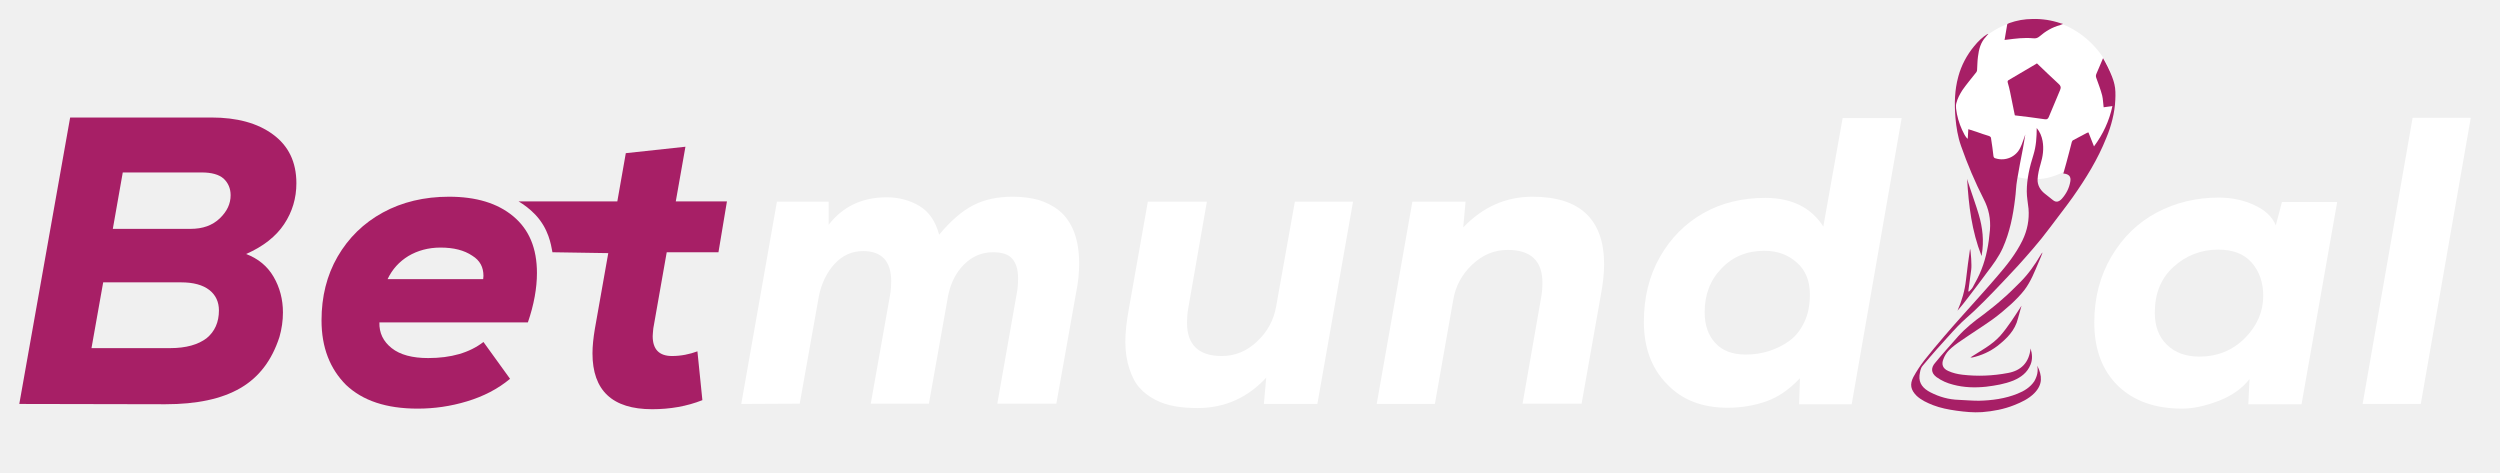
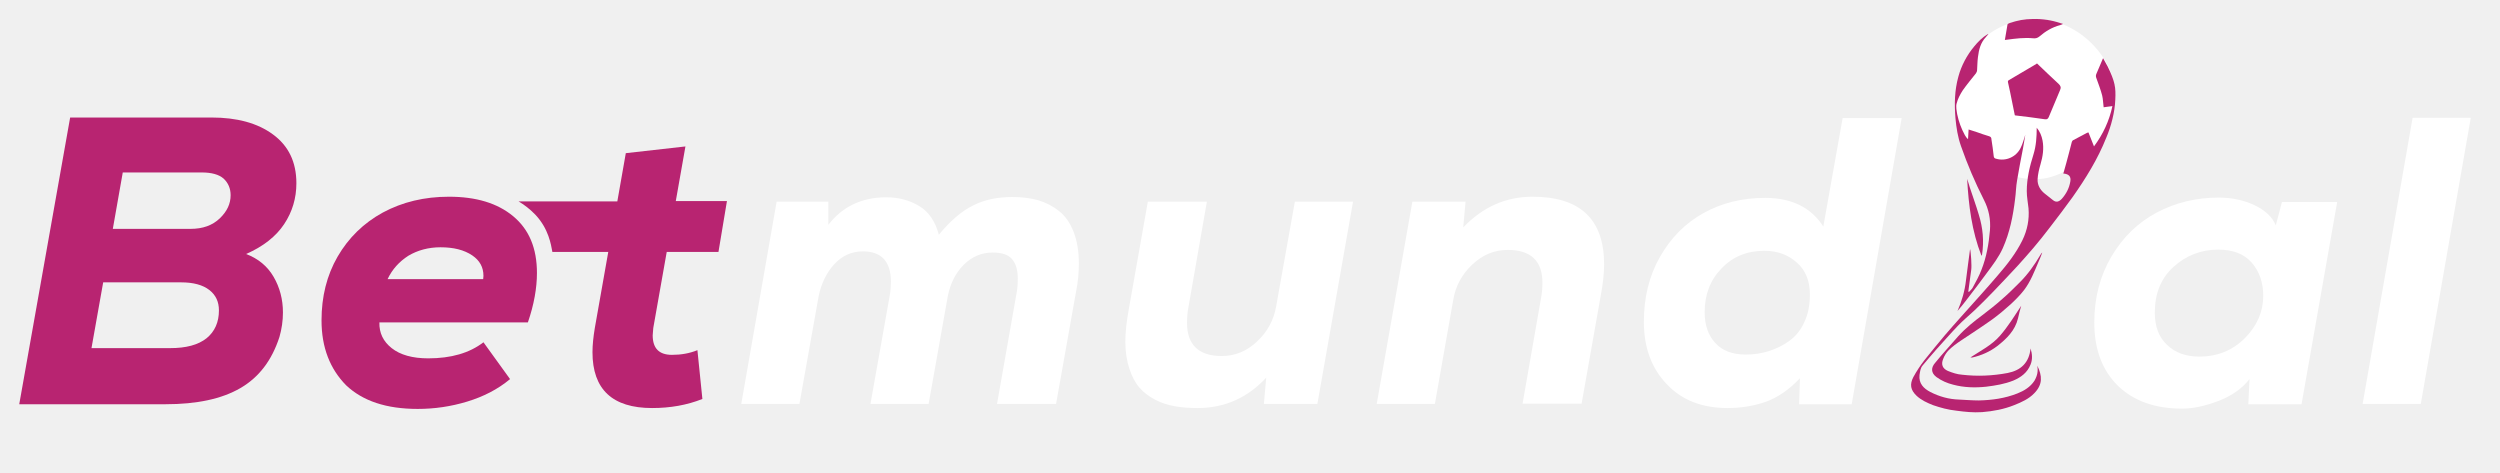
- <svg xmlns="http://www.w3.org/2000/svg" version="1.1" id="Layer_1" x="0px" y="0px" viewBox="0 0 855.3 161.7" style="enable-background:new 0 0 855.3 161.7;" xml:space="preserve">
+ <svg xmlns="http://www.w3.org/2000/svg" version="1.1" x="0px" y="0px" viewBox="0 0 855.3 161.7" style="enable-background:new 0 0 855.3 161.7;" xml:space="preserve">
  <style type="text/css">
- 	.st0{fill:#FFFFFF;}
- 	.st1{fill:#A71F66;}
+ 	.st0{display:none;}
+ 	.st1{fill:#FFFFFF;}
+ 	.st2{fill:#B82471;}
</style>
-   <g id="Layer_2_00000155113620984119043680000008053202778286079642_">
+   <g id="Layer_2" class="st0">
</g>
-   <g id="Layer_1_00000071548559276082159410000003773161567693376181_">
-     <path class="st0" d="M723.8,33.9c-0.4,8.8-12.3,27.4-27.4,27.4S669,49.1,669,33.9s12.3-27.4,27.4-27.4S724.4,20.8,723.8,33.9z" />
+   <g id="Layer_1">
+     <path class="st1" d="M723.8,33.9c-0.4,8.8-12.3,27.4-27.4,27.4s-27.4-12.3-27.4-27.4s12.3-27.4,27.4-27.4S724.4,20.7,723.8,33.9z" />
    <g>
-       <path class="st1" d="M6.6,138.2l17.4-98h48.3c8.8,0,15.8,1.9,21.1,5.8s8,9.4,8,16.7c0,5.1-1.4,9.8-4.2,14    c-2.8,4.2-7.1,7.6-13,10.2c4.2,1.6,7.3,4.2,9.4,7.8c2.1,3.6,3.2,7.7,3.2,12.2c0,2.8-0.4,5.6-1.2,8.4c-2.6,8-7,13.8-13.4,17.5    c-6.4,3.7-14.9,5.5-25.6,5.5L6.6,138.2L6.6,138.2z M31.3,119.1h26.9c5.5,0,9.6-1.2,12.5-3.4c2.8-2.3,4.2-5.5,4.2-9.5    c0-2.9-1.1-5.3-3.3-7s-5.4-2.6-9.6-2.6H35.3L31.3,119.1z M38.6,78.3h26.6c4.2,0,7.5-1.2,10-3.6s3.7-5,3.7-7.9    c0-2.3-0.8-4.2-2.4-5.7c-1.6-1.4-4.1-2.1-7.5-2.1H42L38.6,78.3z" />
-       <path class="st1" d="M110,109.6c0-8.1,1.8-15.4,5.5-21.8s8.9-11.5,15.5-15.1c6.6-3.6,14.2-5.4,22.6-5.4c9.3,0,16.6,2.2,22,6.7    c5.4,4.5,8.1,10.9,8.1,19.4c0,5.1-1,10.8-3.1,16.9h-50.8c-0.1,3.6,1.3,6.5,4.2,8.8c2.9,2.3,7.1,3.4,12.5,3.4    c7.8,0,14.1-1.8,18.9-5.5l9.1,12.6c-4.2,3.5-9.1,6-14.7,7.7c-5.6,1.7-11.2,2.5-16.9,2.5c-10.7,0-18.8-2.7-24.5-8.1    C112.9,126.2,110,118.9,110,109.6z M132.6,95.5h32.7c0-0.4,0.1-0.7,0.1-1.1c0-3-1.2-5.3-3.8-6.9c-2.8-1.9-6.4-2.8-10.9-2.8    c-4.1,0-7.8,1-11,2.9C136.6,89.5,134.2,92.1,132.6,95.5z" />
-       <path class="st1" d="M189,86.3c-0.5-2.7-1.3-8-5.8-12.8c-2-2.1-4.1-3.6-5.8-4.6c11.3,0,22.5,0,33.8,0l2.9-16.5l20.4-2.2l-3.3,18.7    h17.5l-2.9,17.4h-17.7l-4.6,26.1c-0.1,1.3-0.2,2.1-0.2,2.6c0,4.5,2.2,6.8,6.6,6.8c3.1,0,6-0.6,8.7-1.6l1.7,16.7    c-5.3,2.1-11,3.1-17.2,3.1c-13.6,0-20.4-6.4-20.4-19.1c0-2.5,0.3-5.3,0.8-8.3l4.6-26L189,86.3L189,86.3z" />
-       <path class="st0" d="M253.6,138.2L265.8,69h17.7v7.9c4.8-6.2,11.4-9.4,19.8-9.4c4.2,0,8,1,11.3,3s5.5,5.3,6.7,9.8    c3.9-4.7,7.8-8.1,11.7-10.1c3.9-2,8.4-2.9,13.5-2.9c3.3,0,6.2,0.4,8.8,1.1c2.6,0.8,5,2,7.1,3.7s3.8,4.1,5,7.1    c1.2,3.1,1.8,6.7,1.8,10.9c0,3.2-0.3,6.4-1,9.8l-6.8,38.2h-20.2l6.6-37.4c0.4-1.9,0.5-3.7,0.5-5.6c0-2.9-0.7-5.1-2-6.6    c-1.3-1.5-3.5-2.2-6.6-2.2c-3.8,0-7.1,1.4-9.9,4.2c-2.8,2.8-4.5,6.3-5.4,10.5l-6.6,37.1h-19.9l6.6-37.1c0.3-1.7,0.4-3.3,0.4-4.7    c0-6.9-3.2-10.4-9.6-10.4c-3.9,0-7.1,1.5-9.8,4.4c-2.7,3-4.4,6.6-5.3,10.8l-6.6,37L253.6,138.2L253.6,138.2z" />
-       <path class="st0" d="M385,116.9c0-3.1,0.4-6.9,1.2-11.2l6.5-36.7h20.2l-6.4,36.6c-0.3,1.8-0.4,3.3-0.4,4.8c0,7.6,4,11.4,11.9,11.4    c4.6,0,8.6-1.7,12.1-5s5.7-7.3,6.5-12l6.4-35.8h19.9l-12.2,69.2h-18.3l0.8-9c-6.4,6.9-14.2,10.4-23.5,10.4c-2.8,0-5.4-0.2-7.7-0.6    s-4.6-1.1-6.7-2.2c-2.1-1.1-3.9-2.4-5.4-4.1c-1.5-1.6-2.6-3.8-3.5-6.5C385.5,123.5,385,120.4,385,116.9z" />
-       <path class="st0" d="M471,138.2L483.2,69h18.2l-0.8,8.8c6.7-7,14.6-10.5,23.7-10.5c16.3,0,24.5,7.8,24.5,23.2    c0,3-0.4,6.6-1.2,10.9l-6.5,36.7h-20.2l6.4-36.6c0.3-1.7,0.4-3.3,0.4-4.7c0-7.6-4-11.3-11.9-11.3c-4.6,0-8.6,1.7-12.1,5    c-3.5,3.3-5.7,7.3-6.5,12l-6.3,35.7L471,138.2L471,138.2z" />
-       <path class="st0" d="M562.4,110.1c0-8.3,1.8-15.7,5.5-22.2c3.7-6.5,8.7-11.5,14.9-15s13.3-5.2,21.1-5.2c9.1,0,15.7,3.3,19.9,9.8    l6.6-37.1h20.2l-17.1,97.9h-18l0.3-8.9c-3.7,3.9-7.5,6.5-11.5,7.9c-4,1.4-8.4,2.2-13.2,2.2c-8.8,0-15.7-2.7-20.8-8.1    C565,126,562.4,118.9,562.4,110.1z M583.2,106.8c0,4.4,1.2,7.9,3.6,10.5c2.4,2.7,5.9,4,10.5,4c2.8,0,5.4-0.4,7.9-1.2    c2.5-0.8,4.8-1.9,7-3.5c2.1-1.5,3.8-3.7,5.1-6.4s1.9-5.9,1.9-9.5c0-4.6-1.5-8.3-4.5-10.9c-3-2.7-6.7-4-11.1-4    c-5.9,0-10.8,2-14.6,6C585.1,95.8,583.2,100.8,583.2,106.8z" />
-       <path class="st0" d="M716.5,110.3c0-8.5,2-16,5.9-22.6s9.1-11.6,15.5-15s13.5-5.1,21.2-5.1c4.5,0,8.6,0.9,12.2,2.6    c3.7,1.7,6.1,4,7.3,6.9l2.1-8h18.9l-12.2,69.2h-18.2l0.4-8.6c-2.6,3.3-6.2,5.8-10.7,7.5c-4.5,1.7-8.6,2.6-12.4,2.6    c-9.2,0-16.5-2.6-21.9-7.8C719.2,126.7,716.5,119.5,716.5,110.3z M737.2,107c0,4.7,1.4,8.3,4.2,11s6.5,4,11,4    c6.2,0,11.4-2.1,15.6-6.3c4.2-4.2,6.3-9.1,6.3-14.5c0-4.5-1.3-8.3-3.9-11.3c-2.6-3-6.4-4.5-11.5-4.5c-5.9,0-11,2-15.3,5.9    C739.3,95.2,737.2,100.4,737.2,107z" />
-       <path class="st0" d="M808.3,138.2l17.1-97.9h19.9l-17.1,97.9H808.3z" />
+       <path class="st2" d="M6.6,138.2l17.4-98h48.3c8.8,0,15.8,1.9,21.1,5.8s8,9.4,8,16.7c0,5.1-1.4,9.8-4.2,14    c-2.8,4.2-7.1,7.6-13,10.2c4.2,1.6,7.3,4.2,9.4,7.8c2.1,3.6,3.2,7.7,3.2,12.2c0,2.8-0.4,5.6-1.2,8.4c-2.6,8-7,13.8-13.4,17.5    c-6.4,3.7-14.9,5.5-25.6,5.5H6.6z M31.3,119.1h26.9c5.5,0,9.6-1.1,12.5-3.4c2.8-2.3,4.2-5.5,4.2-9.5c0-3-1.1-5.3-3.3-7    s-5.4-2.6-9.6-2.6H35.3L31.3,119.1z M38.6,78.3h26.6c4.2,0,7.5-1.2,10-3.6c2.5-2.4,3.7-5,3.7-7.9c0-2.3-0.8-4.2-2.4-5.7    c-1.6-1.4-4.1-2.1-7.5-2.1H42L38.6,78.3z" />
+       <path class="st2" d="M110,109.6c0-8.1,1.8-15.4,5.5-21.8c3.7-6.4,8.9-11.5,15.5-15.1c6.7-3.6,14.2-5.4,22.6-5.4    c9.3,0,16.6,2.2,22,6.7c5.4,4.5,8.1,10.9,8.1,19.4c0,5.1-1,10.8-3.1,16.9h-50.8c-0.1,3.6,1.3,6.5,4.2,8.8    c2.9,2.3,7.1,3.5,12.5,3.5c7.8,0,14.1-1.8,18.9-5.5l9.1,12.6c-4.2,3.5-9.1,6-14.7,7.7c-5.6,1.7-11.2,2.5-16.9,2.5    c-10.7,0-18.8-2.7-24.5-8.1C112.9,126.2,110,118.9,110,109.6z M132.6,95.5h32.7c0-0.4,0.1-0.7,0.1-1.1c0-3-1.3-5.3-3.8-7    c-2.8-1.9-6.4-2.8-10.9-2.8c-4.1,0-7.8,1-11,2.9C136.6,89.5,134.2,92.1,132.6,95.5z" />
+       <path class="st2" d="M189,86.3c-0.5-2.7-1.3-8-5.8-12.8c-2-2.1-4.1-3.6-5.8-4.6c11.3,0,22.5,0,33.8,0l2.9-16.5l20.4-2.3l-3.3,18.7    h17.5l-2.9,17.4h-17.7l-4.6,26c-0.1,1.3-0.2,2.1-0.2,2.5c0,4.5,2.2,6.7,6.6,6.7c3.1,0,6-0.5,8.7-1.6l1.7,16.7    c-5.3,2.1-11,3.1-17.2,3.1c-13.6,0-20.4-6.4-20.4-19.1c0-2.5,0.3-5.3,0.8-8.3l4.6-26H189z" />
+       <path class="st1" d="M253.6,138.2L265.7,69h17.7v7.9c4.8-6.2,11.4-9.4,19.8-9.4c4.2,0,8,1,11.3,3c3.3,2,5.5,5.3,6.7,9.8    c3.9-4.7,7.8-8.1,11.7-10c3.9-2,8.4-2.9,13.5-2.9c3.3,0,6.2,0.4,8.8,1.1c2.6,0.8,5,2,7.1,3.7c2.2,1.7,3.8,4.1,5,7.1    c1.2,3.1,1.8,6.7,1.8,10.9c0,3.2-0.3,6.4-1,9.8l-6.8,38.2h-20.2l6.6-37.4c0.4-1.9,0.5-3.7,0.5-5.6c0-2.9-0.7-5.1-2-6.6    c-1.3-1.5-3.5-2.2-6.6-2.2c-3.8,0-7.1,1.4-9.9,4.2c-2.8,2.8-4.5,6.3-5.4,10.5l-6.6,37.1h-19.9l6.6-37.1c0.3-1.7,0.4-3.3,0.4-4.7    c0-6.9-3.2-10.4-9.6-10.4c-3.9,0-7.1,1.5-9.8,4.4c-2.7,3-4.4,6.6-5.3,10.8l-6.6,37H253.6z" />
+       <path class="st1" d="M385,116.9c0-3.1,0.4-6.9,1.2-11.2l6.5-36.7h20.2l-6.4,36.6c-0.3,1.7-0.4,3.3-0.4,4.8c0,7.6,4,11.4,11.9,11.4    c4.6,0,8.6-1.7,12.1-5c3.5-3.3,5.7-7.3,6.5-12l6.4-35.8h19.9l-12.2,69.2h-18.3l0.8-9c-6.4,6.9-14.2,10.4-23.5,10.4    c-2.8,0-5.4-0.2-7.7-0.6s-4.6-1.1-6.7-2.2c-2.1-1.1-3.9-2.4-5.4-4.1c-1.5-1.7-2.6-3.8-3.5-6.5C385.5,123.5,385,120.4,385,116.9z" />
+       <path class="st1" d="M471,138.2L483.2,69h18.2l-0.8,8.8c6.7-7,14.6-10.5,23.7-10.5c16.3,0,24.5,7.7,24.5,23.2    c0,3-0.4,6.6-1.2,10.9l-6.5,36.7h-20.2l6.4-36.6c0.3-1.7,0.4-3.3,0.4-4.7c0-7.6-4-11.3-11.9-11.3c-4.6,0-8.6,1.7-12.1,5    c-3.5,3.3-5.7,7.3-6.5,12l-6.3,35.7H471z" />
+       <path class="st1" d="M562.4,110.1c0-8.3,1.8-15.7,5.5-22.2c3.7-6.5,8.6-11.5,14.9-15c6.3-3.5,13.3-5.2,21.1-5.2    c9.1,0,15.7,3.3,19.9,9.8l6.6-37.1h20.2l-17.1,97.9h-18l0.3-8.9c-3.7,3.9-7.5,6.5-11.5,8c-4,1.4-8.4,2.2-13.2,2.2    c-8.8,0-15.7-2.7-20.8-8.1C565,126,562.4,118.9,562.4,110.1z M583.2,106.8c0,4.4,1.2,7.9,3.6,10.5c2.4,2.7,5.9,4,10.5,4    c2.8,0,5.4-0.4,7.9-1.2c2.5-0.8,4.8-1.9,7-3.5c2.1-1.5,3.9-3.7,5.1-6.4c1.3-2.7,1.9-5.9,1.9-9.5c0-4.6-1.5-8.3-4.5-10.9    c-3-2.7-6.7-4-11.1-4c-5.9,0-10.8,2-14.6,6C585.1,95.8,583.2,100.8,583.2,106.8z" />
+       <path class="st1" d="M716.5,110.3c0-8.5,2-16,5.9-22.6c3.9-6.6,9.1-11.6,15.5-15s13.5-5.1,21.2-5.1c4.5,0,8.6,0.9,12.2,2.6    c3.6,1.7,6.1,4,7.3,6.9l2.1-8h18.9l-12.2,69.2h-18.2l0.4-8.6c-2.6,3.3-6.2,5.8-10.7,7.5c-4.5,1.7-8.6,2.6-12.4,2.6    c-9.2,0-16.5-2.6-21.9-7.8C719.2,126.7,716.5,119.5,716.5,110.3z M737.2,107c0,4.7,1.4,8.4,4.2,11c2.8,2.7,6.5,4,11,4    c6.2,0,11.4-2.1,15.6-6.3c4.2-4.2,6.3-9.1,6.3-14.5c0-4.5-1.3-8.3-3.9-11.3c-2.6-3-6.4-4.5-11.5-4.5c-5.9,0-11,2-15.3,5.9    C739.3,95.2,737.2,100.4,737.2,107z" />
+       <path class="st1" d="M808.3,138.2l17.1-97.9h19.9l-17.1,97.9H808.3z" />
    </g>
    <g>
-       <path class="st1" d="M697,125.1c1.7,3.5,1.9,6.4-1,9.4c-2,2-4.4,3.1-6.9,4.1c-3.5,1.4-7.2,2.1-11,2.4c-3,0.2-5.9-0.1-8.8-0.5    c-2.8-0.4-5.4-0.9-8-1.9c-2-0.8-4-1.7-5.6-3.2c-2-2-2.4-3.9-1.1-6.4c1.1-2,2.4-4,3.8-5.8c2.2-2.8,4.5-5.5,6.8-8.2    c1.9-2.2,3.8-4.4,5.7-6.5c2.3-2.6,4.6-5.1,6.8-7.6c1.9-2.1,3.8-4.3,5.7-6.5c3.2-3.7,6.3-7.6,8.5-12.1c1.7-3.5,2.4-7.1,2.1-10.9    c-0.2-2-0.6-3.9-0.6-5.9c0-4.3,1-8.5,2.3-12.6c0.9-2.9,1.1-6,1.1-9.1c1.1,1.3,1.7,2.8,2,4.4c0.5,2.7,0.1,5.4-0.7,8    c-0.5,1.7-0.9,3.4-1,5.1c-0.1,2,0.9,3.7,2.4,4.9c1,0.8,1.9,1.5,2.9,2.3c1,0.8,2,0.6,3-0.5c1.5-1.7,2.5-3.6,2.9-5.9    c0.3-1.7-0.5-2.5-2.1-2.7c-0.1,0-0.2,0-0.3,0c0.7-2.5,1.4-4.9,2-7.3c0.3-1.2,0.6-2.3,0.9-3.5c0.1-0.2,0.2-0.5,0.4-0.6    c1.6-0.9,3.3-1.7,4.9-2.6c0.1,0,0.2,0,0.4-0.1c0.6,1.5,1.2,3,1.9,4.8c3.1-4.2,5.2-8.7,6.3-13.8c-1.1,0.1-2,0.3-3,0.4    c-0.2-1.4-0.2-2.8-0.5-4c-0.5-2-1.3-4-2-6c-0.2-0.5-0.2-0.9,0-1.4c0.8-1.8,1.5-3.5,2.3-5.4c0.5,1,1.1,1.9,1.6,3    c2.5,5.1,2.8,7.2,2.6,11.3c-0.2,4.3-1.4,9-3.1,13c-2.9,7.3-7,13.9-11.5,20.3c-2.5,3.5-5.2,6.9-7.8,10.4c-1.8,2.4-3.7,4.8-5.7,7.1    c-1.7,2-3.5,4-5.2,5.9c-2.7,2.9-5.4,5.8-8.2,8.7c-2.2,2.3-4.4,4.5-6.7,6.7c-1.9,1.8-3.9,3.4-5.7,5.3c-2.5,2.6-4.8,5.3-7.2,7.9    c-1.6,1.8-3.2,3.7-4.8,5.6c-0.8,0.9-0.9,2.1-1.1,3.3c-0.3,2.9,1.4,4.6,3.7,5.8c3.1,1.6,6.3,2.5,9.8,2.6c2.3,0.1,4.5,0.3,6.8,0.3    c4.5-0.1,9-0.7,13.2-2.4c2.3-0.9,4.4-2.2,5.8-4.3C697.1,128.4,697.3,126.9,697,125.1z" />
-       <path class="st1" d="M680.3,11.6c-0.4,0.4-0.7,0.7-0.9,1c-1.8,1.9-2.4,4.3-2.7,6.8c-0.2,1.5-0.2,3-0.3,4.5c0,0.4-0.2,0.8-0.5,1.1    c-1.5,1.9-3.1,3.8-4.5,5.8c-0.9,1.4-1.7,2.9-2.1,4.5c-0.3,1.1,0,2.5,0.2,3.7c0.5,2.5,1.4,4.9,2.6,7.1c0.3,0.5,0.6,1,1.1,1.4    c0.1-1.1,0.1-2.1,0.2-3.3c1,0.3,1.8,0.6,2.8,0.9c1.4,0.5,2.8,1,4.2,1.4c0.6,0.2,0.8,0.5,0.8,1c0.3,2,0.6,3.9,0.8,5.9    c0.1,0.5,0.3,0.7,0.8,0.8c3.3,1,6.9-0.5,8.4-3.7c0.7-1.4,1.1-2.9,1.7-4.5c-0.3,1.6-0.5,3.2-0.8,4.7c-0.7,3.6-1.4,7.2-2,10.8    c-0.4,2.2-0.4,4.4-0.7,6.5c-0.7,5.8-1.8,11.4-4.2,16.8c-1.4,3.1-3.4,5.8-5.4,8.4c-2.1,2.8-4.2,5.7-6.4,8.5    c-1.2,1.6-2.4,3.1-3.7,4.6c1.5-3.4,2.5-6.9,2.9-10.5s0.9-7.3,1.4-10.7c0.3,1,0.6,5.8,0.4,7.1c-0.3,2.5-0.7,4.9-1,7.4    c0.1,0.1,0.1,0.1,0.2,0.2c0.4-0.5,1-0.9,1.3-1.5c1.1-2,2.2-4,3-6.1c1.7-4.3,2.5-8.8,2.9-13.5c0.3-3.8-0.4-7.2-2.1-10.5    c-3-5.9-5.6-12-7.8-18.3c-1.1-3.1-1.6-6.3-1.9-9.6c-0.4-4.9-0.3-9.5,1-14.2c1-3.7,2.9-7.3,5.4-10.3c1.3-1.6,2.8-3.1,4.6-4.2    C680,11.8,680,11.8,680.3,11.6z" />
-       <path class="st1" d="M694.7,119.2c0.6,2,0.7,3.8,0,5.5c-1.1,2.8-3.3,4.4-5.9,5.5c-3,1.2-6.1,1.7-9.3,2.1    c-3.8,0.4-7.6,0.3-11.3-0.7c-2-0.5-3.9-1.3-5.7-2.6c-2-1.5-1.8-3.3-0.5-4.8c2.5-3.1,5.2-6,7.8-9c2.6-2.9,5.6-5.3,8.8-7.6    c2.2-1.7,4.4-3.4,6.5-5.3c2.1-1.8,4.1-3.8,6-5.7c2.8-2.8,5-5.9,7-9.3c0.2-0.3,0.4-0.7,0.7-0.9c-0.4,1.1-0.8,2.1-1.3,3.2    c-1.4,3.3-2.7,6.7-4.9,9.6c-1.3,1.7-2.9,3.3-4.5,4.8c-2,1.8-4.1,3.6-6.3,5.2c-3.5,2.5-7.2,4.8-10.8,7.3c-1.5,1-3,2.1-4.2,3.3    c-0.8,0.8-1.5,1.9-1.9,3c-0.8,1.9-0.2,3.3,1.6,4.1c1.5,0.7,3.2,1.1,4.9,1.3c2.6,0.3,5.2,0.4,7.7,0.3c2.7-0.1,5.3-0.4,7.9-0.9    C691.4,126.8,694.2,124.1,694.7,119.2z" />
-       <path class="st1" d="M696.9,21.7c2.5,2.4,4.9,4.7,7.4,7c0.7,0.6,0.9,1.2,0.5,2.1c-1.3,3.1-2.6,6.2-3.9,9.3    c-0.3,0.6-0.6,0.8-1.3,0.7c-3.3-0.5-6.7-0.9-10-1.3c-0.1,0-0.2,0-0.3-0.1c-0.5-2.6-1.1-5.3-1.6-7.9c-0.2-1.1-0.5-2.1-0.8-3.2    c-0.1-0.4-0.1-0.7,0.3-0.9c3.2-1.9,6.4-3.8,9.5-5.6C696.8,21.7,696.8,21.7,696.9,21.7z" />
-       <path class="st1" d="M705.8,8.2c-0.4,0.1-0.7,0.3-1,0.4c-2.7,0.7-5,2.1-7.1,3.9c-0.6,0.5-1.2,0.7-2.1,0.6    c-3.1-0.3-6.1,0.1-9.2,0.5c-0.2,0-0.3,0-0.6,0.1c0.3-1.8,0.6-3.6,0.9-5.3c0-0.2,0.4-0.4,0.7-0.5c2.5-0.9,5.2-1.4,7.9-1.4    c3.4-0.1,6.6,0.4,9.8,1.5C705.4,8,705.5,8.1,705.8,8.2z" />
-       <path class="st1" d="M677.9,87.5c-3.3-8.4-4.4-17.2-4.9-26.3c0.3,1.1,0.6,2,0.9,2.9c1,3.1,2.2,6.3,3.1,9.4c1.3,4.4,1.8,9,1,13.6    C678.1,87.3,678,87.3,677.9,87.5z" />
-       <path class="st1" d="M674.1,122.3c3.5-2.3,7.3-4.2,10.2-7.4c2.8-3.2,5-6.8,7.3-10.3c-0.4,1.4-0.8,2.9-1.2,4.3    c-1,4.2-3.9,7-7.1,9.5c-2.5,1.9-5.4,3.2-8.5,3.9C674.5,122.3,674.3,122.3,674.1,122.3z" />
+       <path class="st2" d="M697,125.1c1.7,3.5,1.9,6.4-1,9.4c-1.9,2-4.4,3.1-6.9,4.1c-3.5,1.4-7.2,2.1-11,2.4c-3,0.2-5.9-0.1-8.8-0.5    c-2.8-0.3-5.4-1-8-1.9c-2-0.8-4-1.7-5.6-3.2c-2.1-2-2.4-3.9-1.1-6.4c1.1-2,2.4-4,3.8-5.8c2.2-2.8,4.5-5.5,6.8-8.3    c1.9-2.2,3.8-4.4,5.7-6.5c2.3-2.6,4.6-5.1,6.8-7.6c1.9-2.1,3.8-4.3,5.7-6.5c3.2-3.7,6.3-7.6,8.5-12.1c1.7-3.5,2.4-7.1,2.1-10.9    c-0.2-2-0.6-3.9-0.6-5.9c0-4.3,1-8.5,2.3-12.6c0.9-2.9,1.1-5.9,1.1-9.1c1.1,1.3,1.7,2.8,2,4.4c0.5,2.7,0.1,5.4-0.7,8.1    c-0.5,1.7-0.9,3.4-1,5.1c-0.1,2,0.9,3.7,2.4,4.9c1,0.8,1.9,1.5,2.9,2.3c1,0.8,2,0.6,3-0.5c1.5-1.7,2.5-3.6,2.9-5.9    c0.3-1.7-0.5-2.5-2.1-2.7c-0.1,0-0.2,0-0.3,0c0.7-2.5,1.4-4.9,2-7.3c0.3-1.2,0.6-2.3,0.9-3.5c0.1-0.2,0.2-0.5,0.4-0.6    c1.6-0.9,3.3-1.7,4.9-2.6c0.1,0,0.2,0,0.4-0.1c0.6,1.5,1.2,3,1.9,4.8c3.1-4.2,5.2-8.7,6.3-13.8c-1.1,0.1-2,0.3-3,0.4    c-0.2-1.4-0.2-2.8-0.5-4c-0.5-2-1.3-4-2-6c-0.2-0.5-0.2-0.9,0-1.4c0.8-1.8,1.5-3.6,2.3-5.4c0.5,1,1.1,1.9,1.6,2.9    c2.5,5.1,2.8,7.2,2.6,11.3c-0.2,4.3-1.4,9-3.1,13c-2.9,7.3-7,13.9-11.5,20.3c-2.5,3.5-5.2,7-7.8,10.4c-1.8,2.4-3.7,4.7-5.7,7.1    c-1.7,2-3.5,4-5.2,5.9c-2.7,2.9-5.4,5.8-8.2,8.7c-2.2,2.3-4.4,4.5-6.7,6.7c-1.9,1.8-3.9,3.4-5.7,5.3c-2.5,2.6-4.8,5.3-7.2,7.9    c-1.6,1.8-3.2,3.7-4.8,5.6c-0.8,0.9-0.9,2.1-1.1,3.3c-0.3,2.9,1.4,4.6,3.7,5.8c3.1,1.6,6.4,2.5,9.8,2.6c2.3,0.1,4.5,0.3,6.8,0.3    c4.5-0.1,8.9-0.7,13.2-2.4c2.3-0.9,4.4-2.2,5.8-4.3C697.1,128.4,697.3,126.9,697,125.1z" />
+       <path class="st2" d="M680.3,11.7c-0.4,0.4-0.7,0.7-0.9,1c-1.8,1.9-2.4,4.3-2.7,6.8c-0.2,1.5-0.2,3-0.3,4.5c0,0.4-0.2,0.8-0.4,1.1    c-1.5,1.9-3.1,3.8-4.5,5.8c-0.9,1.4-1.7,2.9-2.1,4.5c-0.3,1.1,0,2.5,0.2,3.7c0.5,2.5,1.4,4.9,2.6,7.1c0.3,0.5,0.6,1,1.1,1.4    c0.1-1.1,0.1-2.1,0.2-3.3c1,0.3,1.9,0.6,2.8,0.9c1.4,0.5,2.8,1,4.2,1.4c0.6,0.2,0.8,0.5,0.8,1c0.3,2,0.6,3.9,0.8,5.9    c0.1,0.5,0.3,0.7,0.8,0.8c3.3,1,6.9-0.6,8.4-3.7c0.7-1.4,1.1-2.9,1.6-4.5c-0.3,1.6-0.5,3.2-0.8,4.7c-0.7,3.6-1.4,7.2-2,10.8    c-0.4,2.2-0.4,4.4-0.7,6.5c-0.7,5.8-1.8,11.4-4.2,16.8c-1.4,3.1-3.4,5.7-5.4,8.4c-2.1,2.8-4.2,5.7-6.4,8.5    c-1.2,1.6-2.4,3.1-3.7,4.6c1.5-3.4,2.5-6.9,2.9-10.5c0.5-3.6,0.9-7.3,1.4-10.7c0.3,1,0.6,5.8,0.4,7.1c-0.3,2.5-0.7,4.9-1,7.4    c0.1,0.1,0.1,0.1,0.2,0.2c0.4-0.5,1-0.9,1.3-1.5c1.1-2,2.2-4,3-6.1c1.7-4.3,2.5-8.8,2.9-13.5c0.3-3.8-0.4-7.2-2.1-10.5    c-3-5.9-5.6-12-7.8-18.3c-1.1-3.1-1.6-6.3-1.9-9.6c-0.4-4.9-0.3-9.5,1-14.2c1-3.7,2.9-7.3,5.4-10.3c1.3-1.6,2.8-3.1,4.6-4.2    C680,11.8,680,11.8,680.3,11.7z" />
+       <path class="st2" d="M694.7,119.2c0.6,2,0.7,3.8,0,5.5c-1.1,2.8-3.3,4.4-5.9,5.5c-3,1.2-6.1,1.7-9.3,2.1    c-3.8,0.4-7.6,0.3-11.3-0.7c-2-0.5-3.9-1.3-5.7-2.6c-2-1.5-1.8-3.3-0.5-4.8c2.5-3.1,5.2-6,7.8-9c2.6-2.9,5.6-5.3,8.7-7.6    c2.2-1.7,4.4-3.4,6.5-5.3c2.1-1.8,4.1-3.8,6-5.7c2.8-2.8,5-5.9,7-9.3c0.2-0.3,0.4-0.7,0.7-0.9c-0.4,1.1-0.8,2.1-1.3,3.2    c-1.4,3.3-2.7,6.7-4.9,9.6c-1.3,1.7-2.9,3.3-4.5,4.8c-2,1.8-4.1,3.6-6.3,5.2c-3.5,2.5-7.2,4.9-10.8,7.3c-1.5,1-3,2.1-4.2,3.3    c-0.8,0.8-1.5,1.9-1.9,3c-0.8,1.9-0.2,3.3,1.6,4.1c1.5,0.6,3.2,1.2,4.9,1.3c2.6,0.3,5.2,0.4,7.7,0.3c2.6-0.1,5.3-0.4,7.9-0.9    C691.4,126.7,694.2,124.1,694.7,119.2z" />
+       <path class="st2" d="M696.9,21.7c2.5,2.4,4.9,4.7,7.4,7c0.7,0.7,0.9,1.2,0.5,2.1c-1.3,3.1-2.6,6.2-3.9,9.3    c-0.3,0.6-0.6,0.8-1.3,0.7c-3.3-0.5-6.7-0.9-10-1.3c-0.1,0-0.2,0-0.3-0.1c-0.5-2.6-1.1-5.3-1.6-7.9c-0.2-1.1-0.5-2.1-0.7-3.2    c-0.1-0.4-0.1-0.7,0.3-0.9c3.2-1.9,6.4-3.8,9.5-5.6C696.7,21.7,696.8,21.7,696.9,21.7z" />
+       <path class="st2" d="M705.8,8.2c-0.4,0.2-0.7,0.3-1,0.4c-2.7,0.7-5,2.1-7.1,3.9c-0.6,0.5-1.3,0.7-2.1,0.6    c-3.1-0.3-6.1,0.1-9.1,0.5c-0.1,0-0.3,0-0.6,0.1c0.3-1.8,0.6-3.6,0.9-5.3c0-0.2,0.4-0.4,0.7-0.5c2.6-0.9,5.2-1.4,7.9-1.4    c3.4-0.1,6.6,0.4,9.8,1.5C705.4,8,705.5,8.1,705.8,8.2z" />
+       <path class="st2" d="M677.9,87.5c-3.3-8.4-4.4-17.2-4.9-26.3c0.4,1.1,0.6,2,0.9,2.9c1,3.1,2.2,6.3,3.1,9.4c1.4,4.5,1.8,9,1.1,13.6    C678.1,87.3,678,87.3,677.9,87.5z" />
+       <path class="st2" d="M674.1,122.3c3.5-2.3,7.3-4.2,10.1-7.4c2.8-3.2,5-6.8,7.3-10.3c-0.4,1.4-0.8,2.9-1.1,4.3    c-1,4.2-3.9,7-7.1,9.5c-2.5,1.9-5.4,3.2-8.5,3.9C674.5,122.3,674.3,122.3,674.1,122.3z" />
    </g>
  </g>
</svg>
